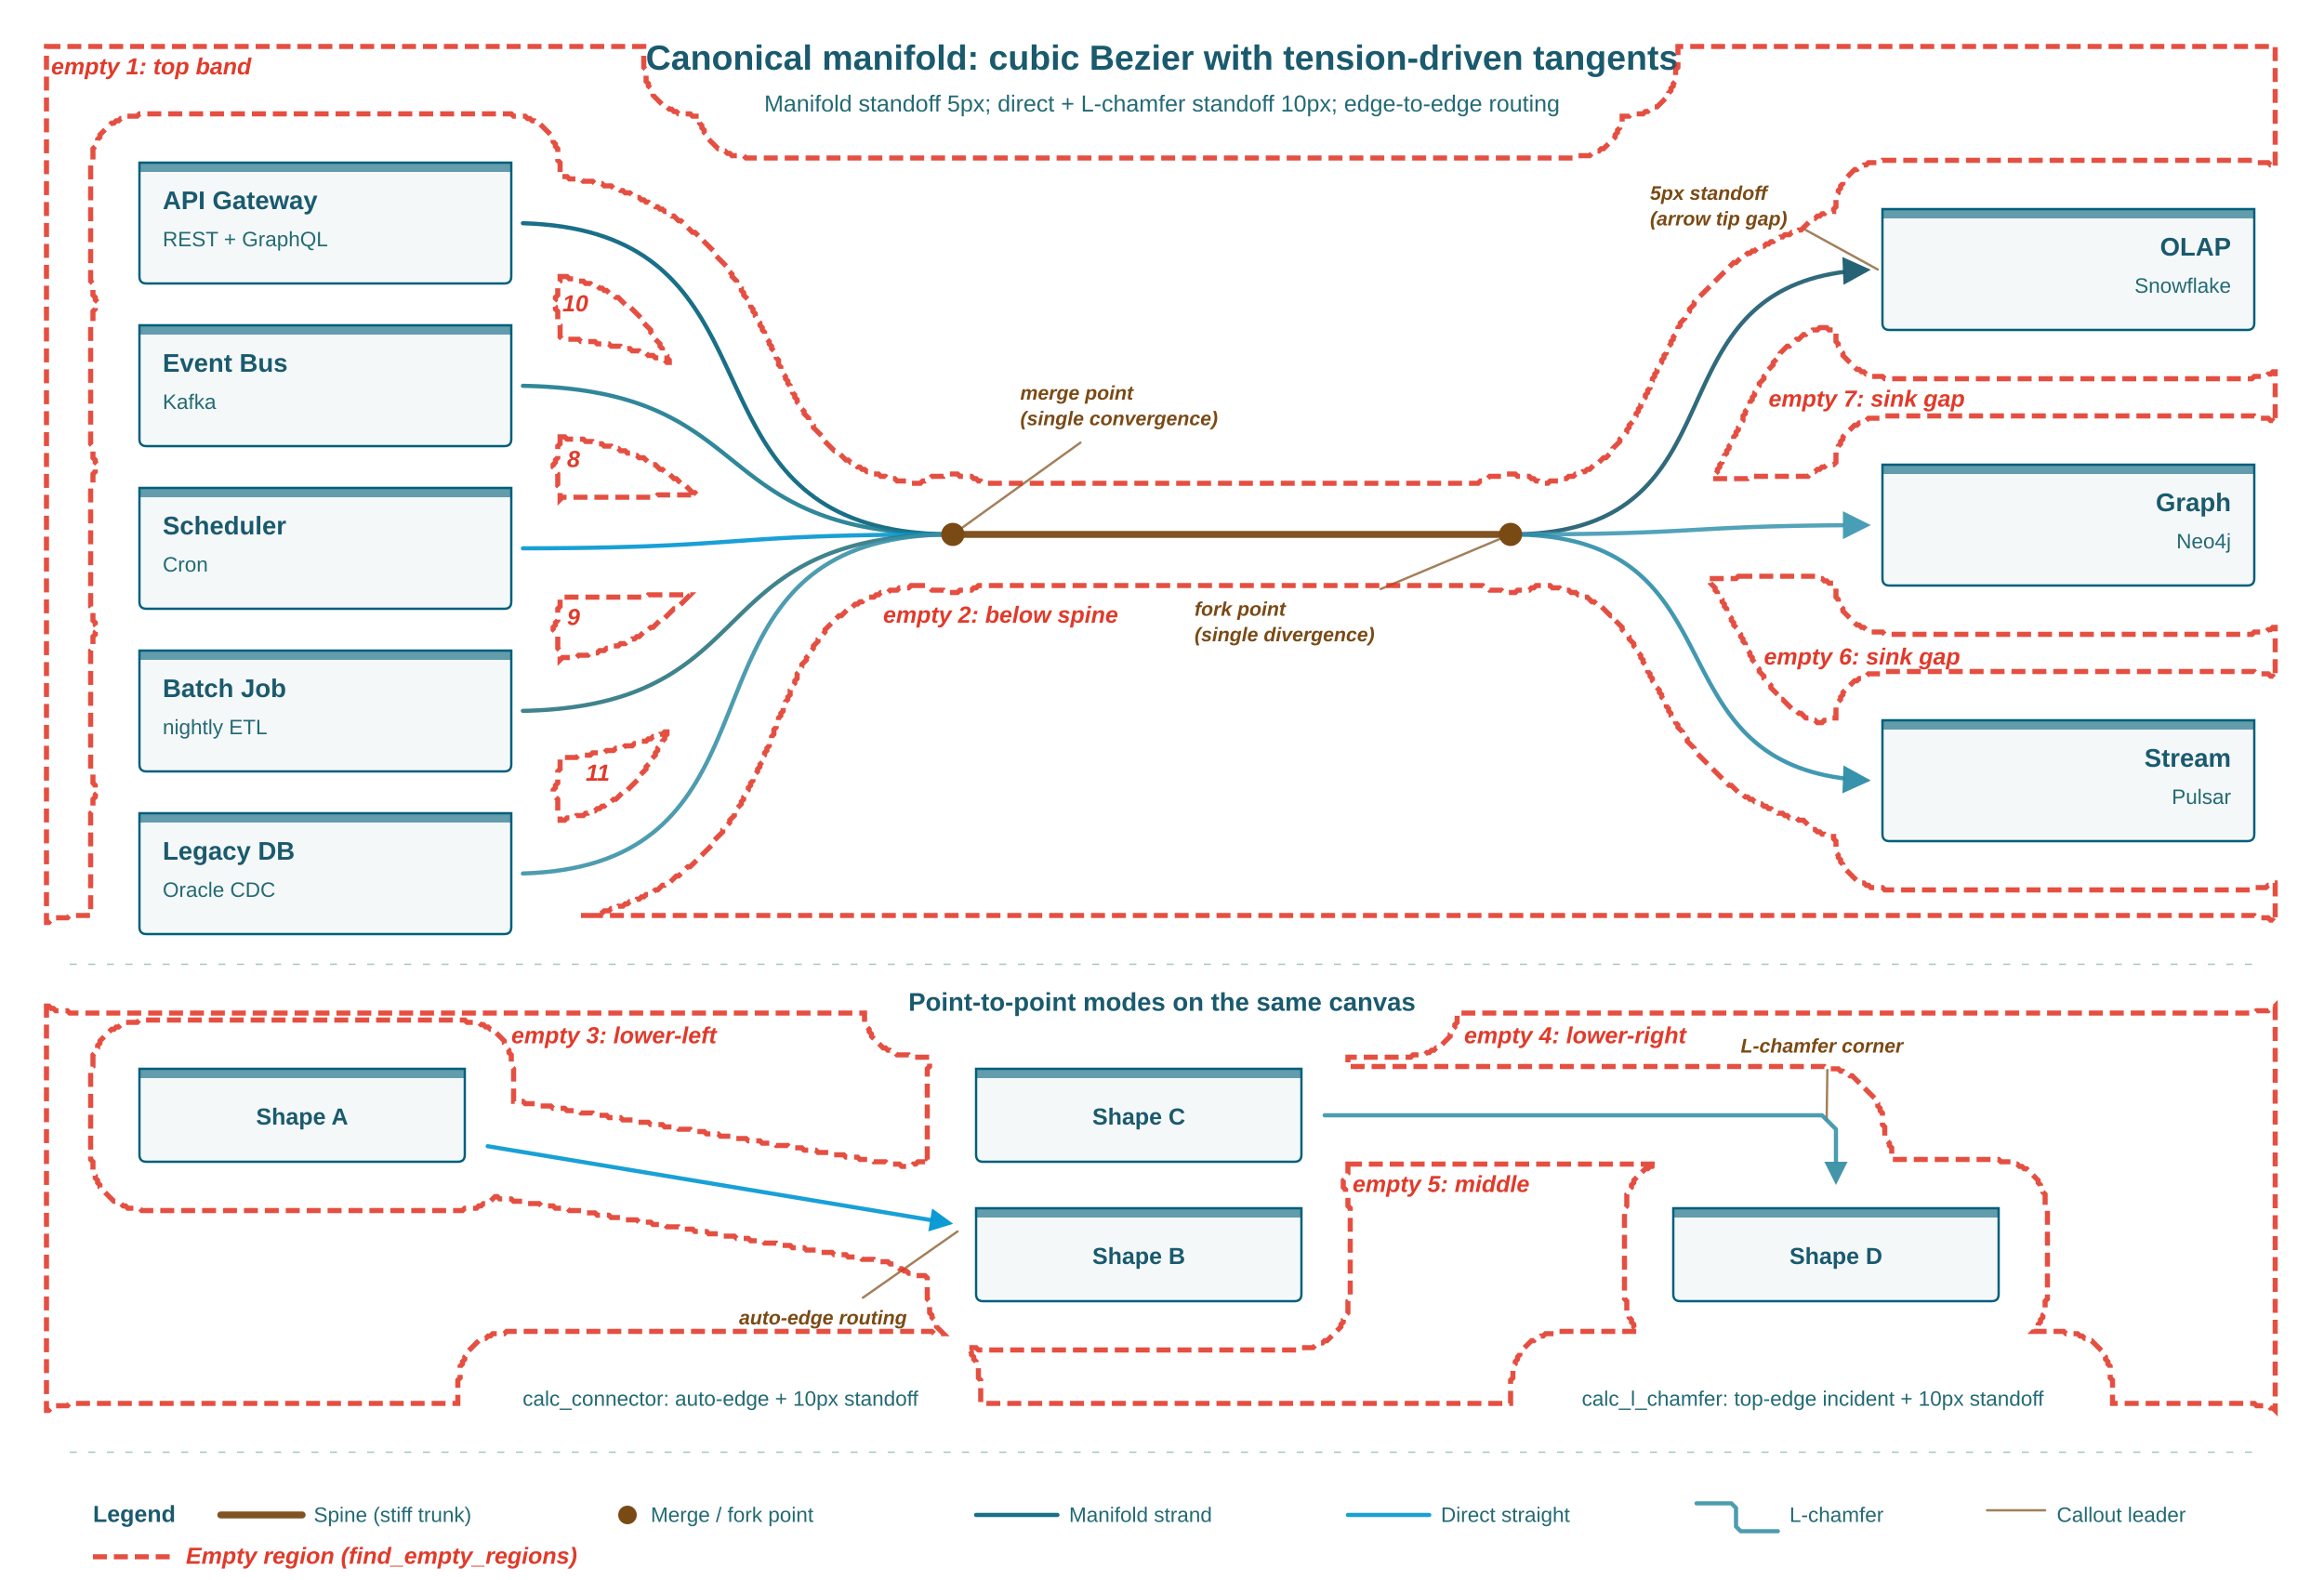
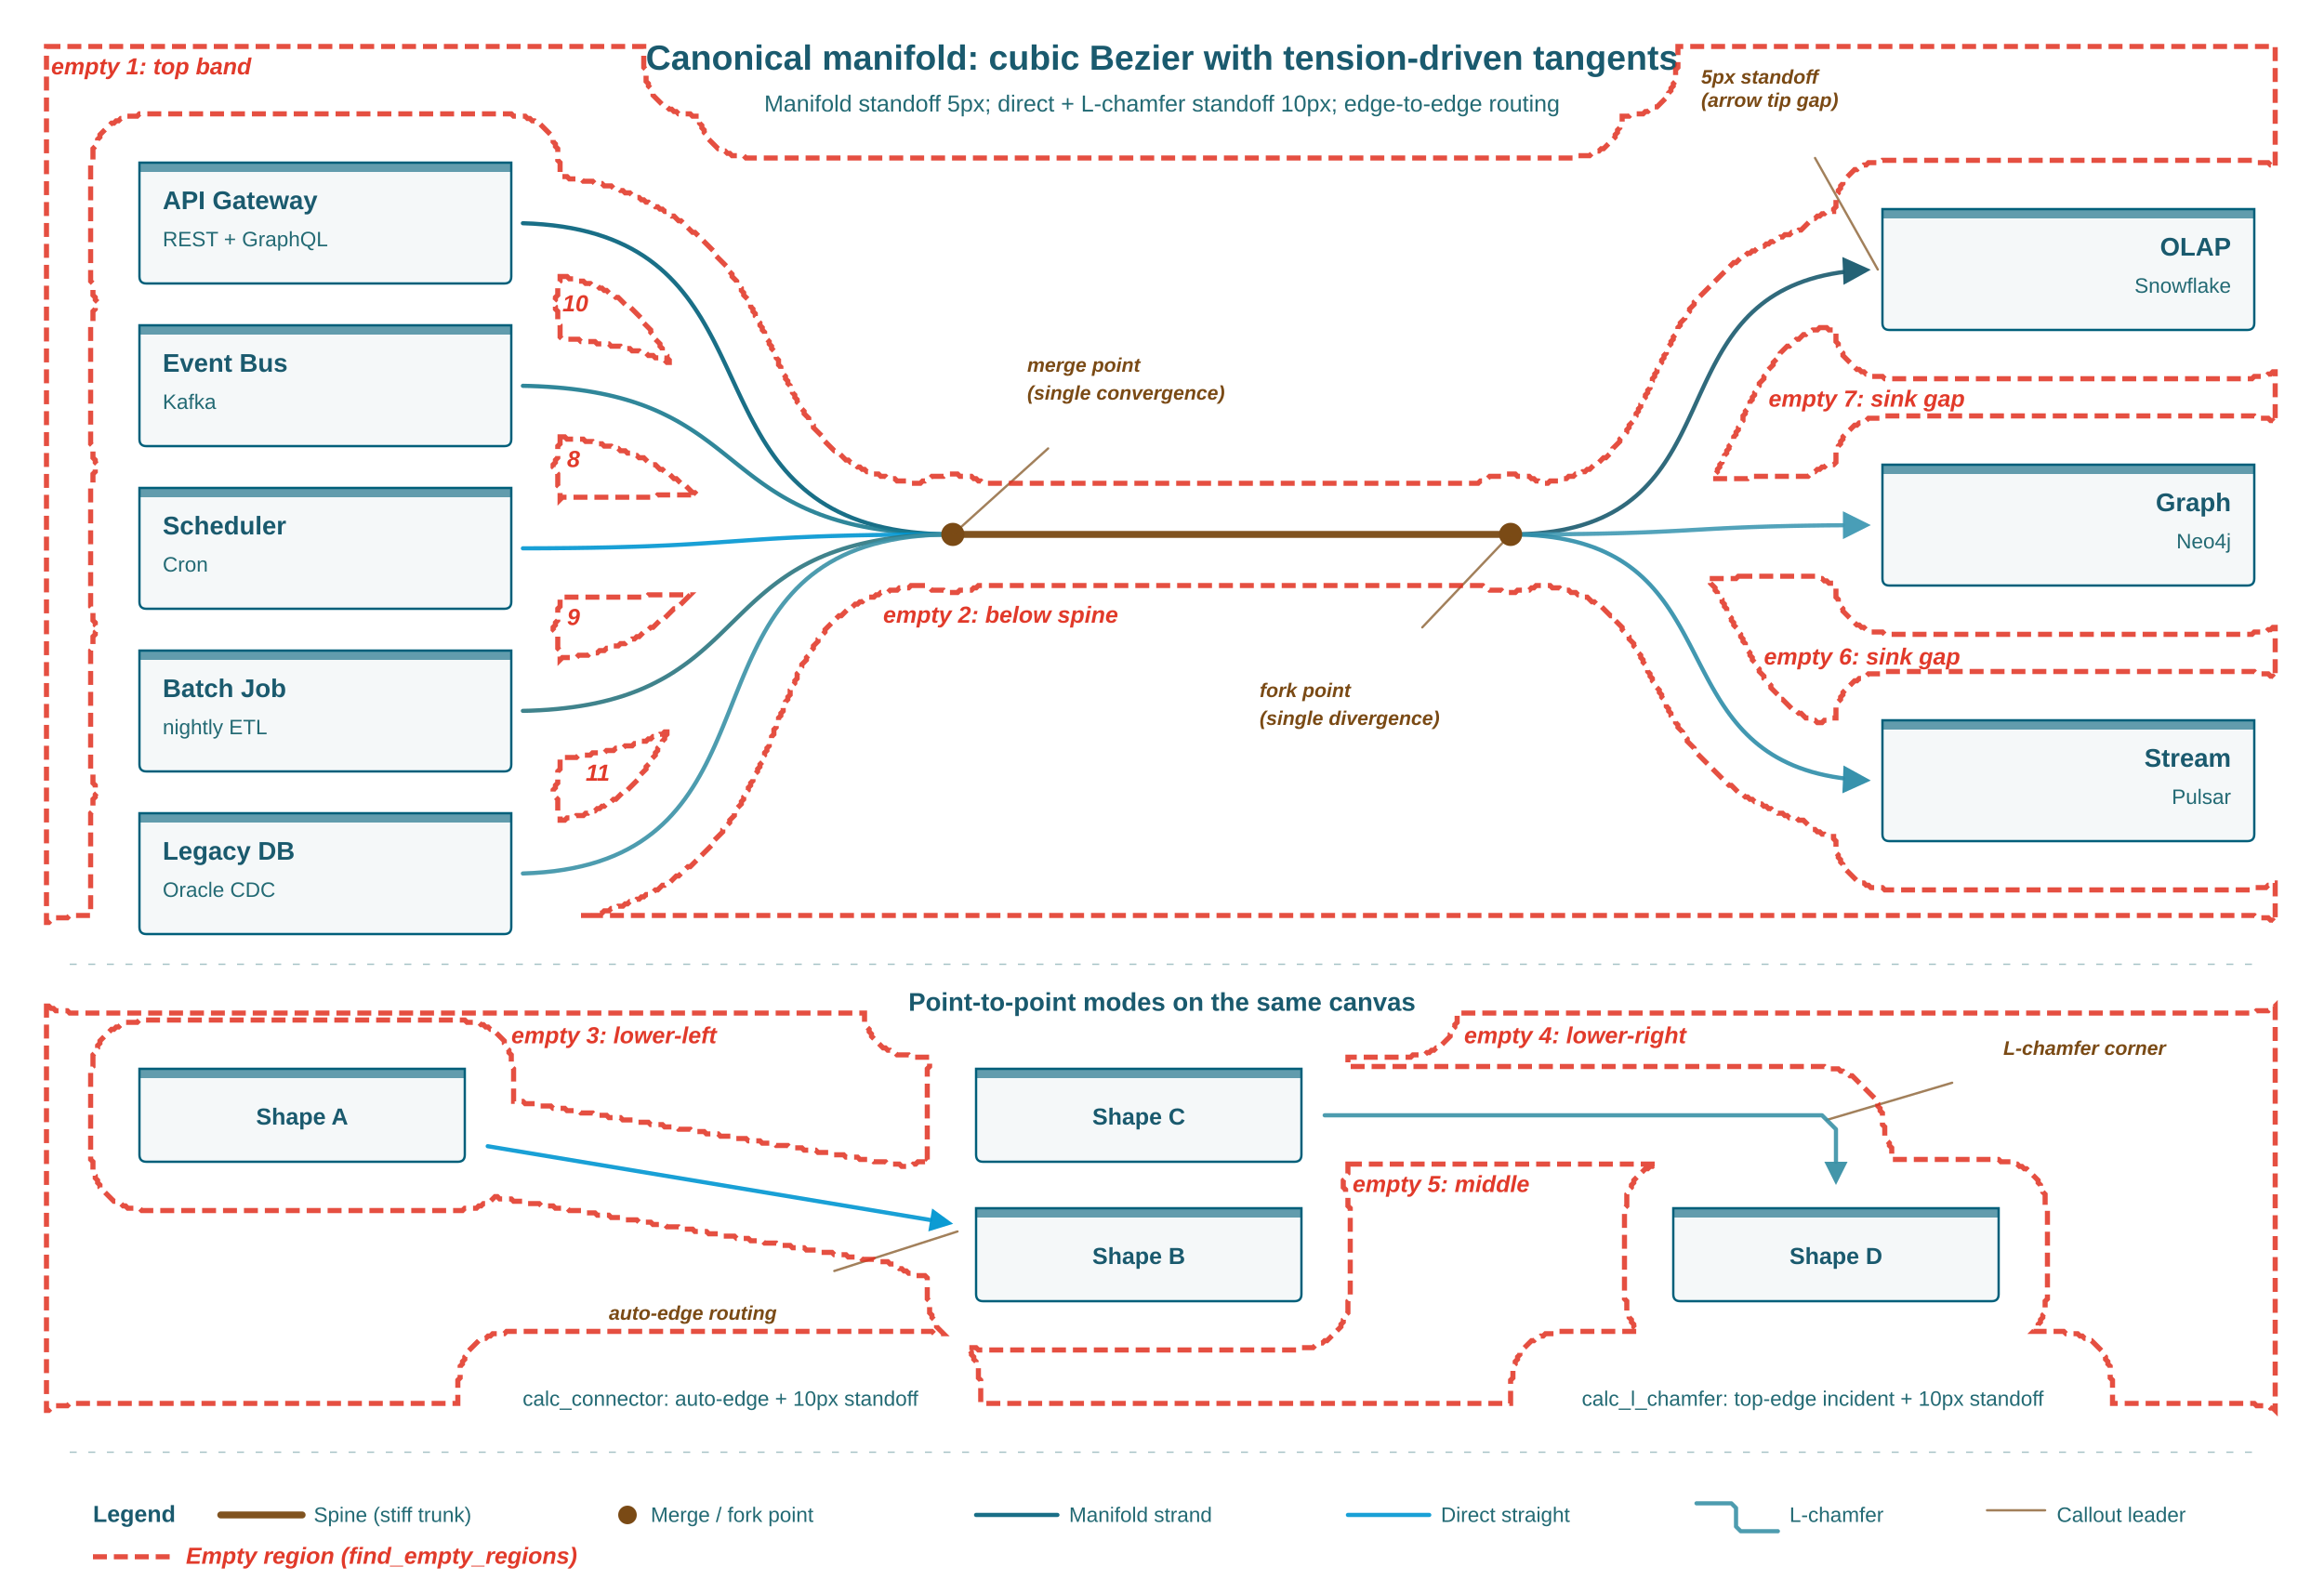
<svg xmlns="http://www.w3.org/2000/svg" viewBox="0 0 1000 680">
  <style>
    .fg-1 { fill: #1a5a6e; }  .fg-3 { fill: #236a74; }
    .card { fill: #005f7a; fill-opacity: 0.04; stroke: #005f7a; stroke-width: 1; }
    .accent-bar { fill: #005f7a; opacity: 0.6; }
    .spine-stroke { fill: none; stroke: #7a4a15; stroke-width: 3; stroke-linejoin: round; stroke-linecap: round; opacity: 0.95; }
    .dot-spine { fill: #7a4a15; stroke: none; }
    .divider { fill: none; stroke: #236a74; stroke-width: 0.6; stroke-dasharray: 3,5; opacity: 0.4; }
    .callout-line { fill: none; stroke: #7a4a15; stroke-width: 1; opacity: 0.7; stroke-linecap: round; }
    .callout-text { fill: #7a4a15; font-family: Segoe UI, Arial, sans-serif; font-size: 8.5px; font-style: italic; font-weight: 600; }
    .empty-region { fill: none; stroke: #e03020; stroke-width: 2.2; stroke-dasharray: 6,3; opacity: 0.85; }
    .empty-label { fill: #e03020; font-family: Segoe UI, Arial, sans-serif; font-size: 10px; font-style: italic; font-weight: 700; opacity: 0.95; }
    .strand-0 { fill: none; stroke: #005f7a; stroke-width: 1.8; stroke-linejoin: round; stroke-linecap: round; opacity: 0.9; }
    .arrow-0  { fill: #005f7a; stroke: none; opacity: 0.95; }
    .strand-1 { fill: none; stroke: #1a7a8f; stroke-width: 1.8; stroke-linejoin: round; stroke-linecap: round; opacity: 0.9; }
    .arrow-1  { fill: #1a7a8f; stroke: none; opacity: 0.95; }
    .strand-2 { fill: none; stroke: #0096d1; stroke-width: 1.8; stroke-linejoin: round; stroke-linecap: round; opacity: 0.9; }
    .arrow-2  { fill: #0096d1; stroke: none; opacity: 0.95; }
    .strand-3 { fill: none; stroke: #2b7680; stroke-width: 1.8; stroke-linejoin: round; stroke-linecap: round; opacity: 0.9; }
    .arrow-3  { fill: #2b7680; stroke: none; opacity: 0.95; }
    .strand-4 { fill: none; stroke: #3a91a6; stroke-width: 1.8; stroke-linejoin: round; stroke-linecap: round; opacity: 0.9; }
    .arrow-4  { fill: #3a91a6; stroke: none; opacity: 0.95; }
    .strand-5 { fill: none; stroke: #1a5a6e; stroke-width: 1.8; stroke-linejoin: round; stroke-linecap: round; opacity: 0.9; }
    .arrow-5  { fill: #1a5a6e; stroke: none; opacity: 0.95; }
    .strand-6 { fill: none; stroke: #4099b3; stroke-width: 1.8; stroke-linejoin: round; stroke-linecap: round; opacity: 0.9; }
    .arrow-6  { fill: #4099b3; stroke: none; opacity: 0.95; }
    .strand-7 { fill: none; stroke: #2d8da8; stroke-width: 1.8; stroke-linejoin: round; stroke-linecap: round; opacity: 0.9; }
    .arrow-7  { fill: #2d8da8; stroke: none; opacity: 0.95; }
    @media (prefers-color-scheme: dark) {
      .fg-1 { fill: #b8e4f0; }  .fg-3 { fill: #5aafc5; }
      .card { fill: #5cc8e0; fill-opacity: 0.06; stroke: #5cc8e0; }
      .accent-bar { fill: #5cc8e0; }
      .spine-stroke { stroke: #d4a04a; }
      .dot-spine { fill: #d4a04a; }
      .divider { stroke: #5aafc5; }
      .callout-line { stroke: #d4a04a; }
      .callout-text { fill: #d4a04a; }
      .empty-region { stroke: #ff8060; }
      .empty-label { fill: #ff8060; }
      .strand-0 { stroke: #5cc8e0; }
      .arrow-0  { fill: #5cc8e0; }
      .strand-1 { stroke: #8fd4e6; }
      .arrow-1  { fill: #8fd4e6; }
      .strand-2 { stroke: #0096d1; }
      .arrow-2  { fill: #0096d1; }
      .strand-3 { stroke: #b8e4f0; }
      .arrow-3  { fill: #b8e4f0; }
      .strand-4 { stroke: #5aafc5; }
      .arrow-4  { fill: #5aafc5; }
      .strand-5 { stroke: #8fd4e6; }
      .arrow-5  { fill: #8fd4e6; }
      .strand-6 { stroke: #5cc8e0; }
      .arrow-6  { fill: #5cc8e0; }
      .strand-7 { stroke: #a3dde8; }
      .arrow-7  { fill: #a3dde8; }
    }
  </style>
  <text x="500" y="30" text-anchor="middle" font-family="Segoe UI, Arial, sans-serif" font-size="15" font-weight="600" class="fg-1">Canonical manifold: cubic Bezier with tension-driven tangents</text>
  <text x="500" y="48" text-anchor="middle" font-family="Segoe UI, Arial, sans-serif" font-size="10" class="fg-3">Manifold standoff 5px; direct + L-chamfer standoff 10px; edge-to-edge routing</text>
  <g id="src_0">
    <path d="M60,70 H220 V119 Q220,122 217,122 H63 Q60,122 60,119 Z" class="card" />
    <rect x="60" y="70" width="160" height="4" class="accent-bar" />
    <text x="70" y="90" font-family="Segoe UI, Arial, sans-serif" font-size="11" font-weight="600" class="fg-1">API Gateway</text>
    <text x="70" y="106" font-family="Segoe UI, Arial, sans-serif" font-size="9" class="fg-3">REST + GraphQL</text>
  </g>
  <g id="src_1">
    <path d="M60,140 H220 V189 Q220,192 217,192 H63 Q60,192 60,189 Z" class="card" />
    <rect x="60" y="140" width="160" height="4" class="accent-bar" />
    <text x="70" y="160" font-family="Segoe UI, Arial, sans-serif" font-size="11" font-weight="600" class="fg-1">Event Bus</text>
    <text x="70" y="176" font-family="Segoe UI, Arial, sans-serif" font-size="9" class="fg-3">Kafka</text>
  </g>
  <g id="src_2">
    <path d="M60,210 H220 V259 Q220,262 217,262 H63 Q60,262 60,259 Z" class="card" />
    <rect x="60" y="210" width="160" height="4" class="accent-bar" />
    <text x="70" y="230" font-family="Segoe UI, Arial, sans-serif" font-size="11" font-weight="600" class="fg-1">Scheduler</text>
    <text x="70" y="246" font-family="Segoe UI, Arial, sans-serif" font-size="9" class="fg-3">Cron</text>
  </g>
  <g id="src_3">
    <path d="M60,280 H220 V329 Q220,332 217,332 H63 Q60,332 60,329 Z" class="card" />
    <rect x="60" y="280" width="160" height="4" class="accent-bar" />
    <text x="70" y="300" font-family="Segoe UI, Arial, sans-serif" font-size="11" font-weight="600" class="fg-1">Batch Job</text>
    <text x="70" y="316" font-family="Segoe UI, Arial, sans-serif" font-size="9" class="fg-3">nightly ETL</text>
  </g>
  <g id="src_4">
    <path d="M60,350 H220 V399 Q220,402 217,402 H63 Q60,402 60,399 Z" class="card" />
    <rect x="60" y="350" width="160" height="4" class="accent-bar" />
    <text x="70" y="370" font-family="Segoe UI, Arial, sans-serif" font-size="11" font-weight="600" class="fg-1">Legacy DB</text>
    <text x="70" y="386" font-family="Segoe UI, Arial, sans-serif" font-size="9" class="fg-3">Oracle CDC</text>
  </g>
  <g id="sink_0">
    <path d="M810,90 H970 V139 Q970,142 967,142 H813 Q810,142 810,139 Z" class="card" />
    <rect x="810" y="90" width="160" height="4" class="accent-bar" />
    <text x="960" y="110" text-anchor="end" font-family="Segoe UI, Arial, sans-serif" font-size="11" font-weight="600" class="fg-1">OLAP</text>
    <text x="960" y="126" text-anchor="end" font-family="Segoe UI, Arial, sans-serif" font-size="9" class="fg-3">Snowflake</text>
  </g>
  <g id="sink_1">
    <path d="M810,200 H970 V249 Q970,252 967,252 H813 Q810,252 810,249 Z" class="card" />
    <rect x="810" y="200" width="160" height="4" class="accent-bar" />
    <text x="960" y="220" text-anchor="end" font-family="Segoe UI, Arial, sans-serif" font-size="11" font-weight="600" class="fg-1">Graph</text>
    <text x="960" y="236" text-anchor="end" font-family="Segoe UI, Arial, sans-serif" font-size="9" class="fg-3">Neo4j</text>
  </g>
  <g id="sink_2">
    <path d="M810,310 H970 V359 Q970,362 967,362 H813 Q810,362 810,359 Z" class="card" />
    <rect x="810" y="310" width="160" height="4" class="accent-bar" />
    <text x="960" y="330" text-anchor="end" font-family="Segoe UI, Arial, sans-serif" font-size="11" font-weight="600" class="fg-1">Stream</text>
    <text x="960" y="346" text-anchor="end" font-family="Segoe UI, Arial, sans-serif" font-size="9" class="fg-3">Pulsar</text>
  </g>
  <g id="spine" class="spine-stroke">
    <path d="M415.00,230.00 L416.08,230.00 L419.11,230.00 L422.15,230.00 L425.19,230.00 L428.23,230.00 L431.27,230.00 L434.30,230.00 L437.34,230.00 L440.38,230.00 L443.42,230.00 L446.46,230.00 L449.49,230.00 L452.53,230.00 L455.57,230.00 L458.61,230.00 L461.65,230.00 L464.68,230.00 L467.72,230.00 L470.76,230.00 L473.80,230.00 L476.84,230.00 L479.87,230.00 L482.91,230.00 L485.95,230.00 L488.99,230.00 L492.03,230.00 L495.06,230.00 L498.10,230.00 L501.14,230.00 L504.18,230.00 L507.22,230.00 L510.25,230.00 L513.29,230.00 L516.33,230.00 L519.37,230.00 L522.41,230.00 L525.44,230.00 L528.48,230.00 L531.52,230.00 L534.56,230.00 L537.59,230.00 L540.63,230.00 L543.67,230.00 L546.71,230.00 L549.75,230.00 L552.78,230.00 L555.82,230.00 L558.86,230.00 L561.90,230.00 L564.94,230.00 L567.97,230.00 L571.01,230.00 L574.05,230.00 L577.09,230.00 L580.13,230.00 L583.16,230.00 L586.20,230.00 L589.24,230.00 L592.28,230.00 L595.32,230.00 L598.35,230.00 L601.39,230.00 L604.43,230.00 L607.47,230.00 L610.51,230.00 L613.54,230.00 L616.58,230.00 L619.62,230.00 L622.66,230.00 L625.70,230.00 L628.73,230.00 L631.77,230.00 L634.81,230.00 L637.85,230.00 L640.89,230.00 L643.92,230.00 L645.00,230.00" />
  </g>
  <path class="strand-0" d="M225.00,96.07 L229.35,96.25 L233.75,96.57 L237.99,97.00 L242.05,97.54 L245.96,98.20 L249.70,98.97 L253.29,99.84 L256.74,100.82 L260.04,101.90 L263.20,103.07 L266.23,104.34 L269.12,105.69 L271.90,107.13 L274.55,108.66 L277.09,110.26 L279.51,111.94 L281.83,113.70 L284.05,115.52 L286.17,117.42 L288.20,119.37 L290.15,121.39 L292.01,123.46 L293.79,125.59 L295.50,127.76 L297.14,129.99 L298.72,132.26 L300.24,134.57 L301.71,136.91 L303.12,139.30 L304.49,141.71 L305.82,144.15 L307.12,146.61 L308.38,149.10 L309.62,151.60 L310.84,154.12 L312.04,156.65 L313.23,159.19 L314.41,161.73 L315.59,164.27 L316.77,166.81 L317.96,169.35 L319.16,171.88 L320.38,174.40 L321.62,176.90 L322.88,179.39 L324.18,181.85 L325.51,184.29 L326.88,186.70 L328.29,189.09 L329.76,191.43 L331.28,193.74 L332.86,196.01 L334.50,198.24 L336.21,200.41 L337.99,202.54 L339.85,204.61 L341.80,206.63 L343.83,208.58 L345.95,210.48 L348.17,212.30 L350.49,214.06 L352.91,215.74 L355.45,217.34 L358.10,218.87 L360.88,220.31 L363.77,221.66 L366.80,222.93 L369.96,224.10 L373.26,225.18 L376.71,226.16 L380.30,227.03 L384.04,227.80 L387.95,228.46 L392.01,229.00 L396.25,229.43 L400.65,229.75 L405.00,229.93" />
  <path class="strand-1" d="M225.00,166.05 L228.11,166.12 L231.97,166.27 L235.70,166.48 L239.32,166.74 L242.81,167.05 L246.19,167.42 L249.46,167.84 L252.62,168.30 L255.68,168.82 L258.63,169.38 L261.49,169.98 L264.25,170.63 L266.93,171.32 L269.51,172.05 L272.01,172.81 L274.43,173.62 L276.78,174.45 L279.04,175.33 L281.24,176.23 L283.38,177.16 L285.45,178.13 L287.46,179.12 L289.41,180.13 L291.31,181.17 L293.16,182.23 L294.96,183.32 L296.72,184.42 L298.44,185.54 L300.13,186.68 L301.78,187.83 L303.40,189.00 L305.00,190.17 L306.58,191.36 L308.14,192.56 L309.68,193.76 L311.21,194.97 L312.73,196.18 L314.24,197.39 L315.76,198.61 L317.27,199.82 L318.79,201.03 L320.32,202.24 L321.86,203.44 L323.42,204.64 L325.00,205.83 L326.60,207.00 L328.22,208.17 L329.87,209.32 L331.56,210.46 L333.28,211.58 L335.04,212.68 L336.84,213.77 L338.69,214.83 L340.59,215.87 L342.54,216.88 L344.55,217.87 L346.62,218.84 L348.76,219.77 L350.96,220.67 L353.22,221.55 L355.57,222.38 L357.99,223.19 L360.49,223.95 L363.07,224.68 L365.75,225.37 L368.51,226.02 L371.37,226.62 L374.32,227.18 L377.38,227.70 L380.54,228.16 L383.81,228.58 L387.19,228.95 L390.68,229.26 L394.30,229.52 L398.03,229.73 L401.89,229.88 L405.00,229.95" />
  <path class="strand-2" d="M225.00,235.99 L227.71,235.99 L231.39,235.97 L234.96,235.96 L238.43,235.93 L241.79,235.90 L245.05,235.87 L248.22,235.83 L251.28,235.78 L254.26,235.74 L257.15,235.68 L259.95,235.63 L262.67,235.57 L265.31,235.50 L267.87,235.43 L270.36,235.36 L272.78,235.29 L275.13,235.21 L277.42,235.13 L279.64,235.04 L281.81,234.95 L283.92,234.86 L285.98,234.77 L287.98,234.68 L289.95,234.58 L291.86,234.48 L293.74,234.38 L295.58,234.27 L297.38,234.17 L299.16,234.06 L300.90,233.95 L302.62,233.84 L304.32,233.73 L305.99,233.62 L307.65,233.51 L309.30,233.40 L310.94,233.28 L312.56,233.17 L314.19,233.06 L315.81,232.94 L317.44,232.83 L319.06,232.72 L320.70,232.60 L322.35,232.49 L324.01,232.38 L325.68,232.27 L327.38,232.16 L329.10,232.05 L330.84,231.94 L332.62,231.83 L334.42,231.73 L336.26,231.62 L338.14,231.52 L340.05,231.42 L342.02,231.32 L344.02,231.23 L346.08,231.14 L348.19,231.05 L350.36,230.96 L352.58,230.87 L354.87,230.79 L357.22,230.71 L359.64,230.64 L362.13,230.57 L364.69,230.50 L367.33,230.43 L370.05,230.37 L372.85,230.32 L375.74,230.26 L378.72,230.22 L381.78,230.17 L384.95,230.13 L388.21,230.10 L391.57,230.07 L395.04,230.04 L398.61,230.03 L402.29,230.01 L405.00,230.01" />
  <path class="strand-3" d="M225.00,305.94 L228.27,305.86 L232.20,305.68 L236.00,305.44 L239.67,305.13 L243.22,304.75 L246.65,304.32 L249.96,303.82 L253.15,303.27 L256.24,302.66 L259.22,301.99 L262.10,301.27 L264.88,300.50 L267.57,299.69 L270.16,298.82 L272.67,297.91 L275.09,296.96 L277.43,295.96 L279.69,294.93 L281.88,293.85 L284.00,292.74 L286.06,291.60 L288.05,290.43 L289.98,289.22 L291.85,287.98 L293.67,286.72 L295.45,285.44 L297.18,284.13 L298.87,282.80 L300.52,281.44 L302.13,280.08 L303.72,278.69 L305.28,277.30 L306.81,275.89 L308.33,274.47 L309.83,273.04 L311.31,271.60 L312.79,270.16 L314.26,268.72 L315.74,267.28 L317.21,265.84 L318.69,264.40 L320.17,262.96 L321.67,261.53 L323.19,260.11 L324.72,258.70 L326.28,257.31 L327.87,255.92 L329.48,254.56 L331.13,253.20 L332.82,251.87 L334.55,250.56 L336.33,249.28 L338.15,248.02 L340.02,246.78 L341.95,245.57 L343.94,244.40 L346.00,243.26 L348.12,242.15 L350.31,241.07 L352.57,240.04 L354.91,239.04 L357.33,238.09 L359.84,237.18 L362.43,236.31 L365.12,235.50 L367.90,234.73 L370.78,234.01 L373.76,233.34 L376.85,232.73 L380.04,232.18 L383.35,231.68 L386.78,231.25 L390.33,230.87 L394.00,230.56 L397.80,230.32 L401.73,230.14 L405.00,230.06" />
  <path class="strand-4" d="M225.00,375.93 L229.62,375.72 L234.15,375.38 L238.49,374.92 L242.66,374.32 L246.65,373.60 L250.48,372.76 L254.15,371.81 L257.65,370.75 L261.01,369.57 L264.21,368.30 L267.28,366.92 L270.21,365.44 L273.00,363.87 L275.67,362.21 L278.21,360.46 L280.64,358.63 L282.96,356.72 L285.16,354.73 L287.27,352.67 L289.28,350.53 L291.19,348.34 L293.02,346.08 L294.77,343.76 L296.43,341.39 L298.03,338.97 L299.56,336.50 L301.02,333.98 L302.43,331.42 L303.79,328.83 L305.09,326.20 L306.36,323.54 L307.59,320.86 L308.78,318.15 L309.95,315.42 L311.10,312.68 L312.22,309.92 L313.34,307.16 L314.45,304.39 L315.55,301.61 L316.66,298.84 L317.78,296.08 L318.90,293.32 L320.05,290.58 L321.22,287.85 L322.41,285.14 L323.64,282.46 L324.91,279.80 L326.21,277.17 L327.57,274.58 L328.98,272.02 L330.44,269.50 L331.97,267.03 L333.57,264.61 L335.23,262.24 L336.98,259.92 L338.81,257.66 L340.72,255.47 L342.73,253.33 L344.84,251.27 L347.04,249.28 L349.36,247.37 L351.79,245.54 L354.33,243.79 L357.00,242.13 L359.79,240.56 L362.72,239.08 L365.79,237.70 L368.99,236.43 L372.35,235.25 L375.85,234.19 L379.52,233.24 L383.35,232.40 L387.34,231.68 L391.51,231.08 L395.85,230.62 L400.38,230.28 L405.00,230.07" />
  <path class="strand-5" d="M655.00,229.91 L657.90,229.78 L661.62,229.52 L665.19,229.15 L668.63,228.69 L671.92,228.13 L675.08,227.47 L678.12,226.73 L681.02,225.90 L683.81,224.98 L686.47,223.98 L689.03,222.91 L691.47,221.75 L693.81,220.53 L696.04,219.23 L698.18,217.87 L700.22,216.44 L702.18,214.94 L704.04,213.39 L705.83,211.78 L707.54,210.12 L709.17,208.40 L710.73,206.64 L712.23,204.83 L713.67,202.98 L715.05,201.08 L716.37,199.15 L717.64,197.19 L718.87,195.19 L720.06,193.17 L721.21,191.11 L722.32,189.04 L723.41,186.94 L724.46,184.83 L725.50,182.70 L726.52,180.56 L727.52,178.40 L728.52,176.25 L729.51,174.08 L730.49,171.92 L731.48,169.75 L732.48,167.60 L733.48,165.44 L734.50,163.30 L735.54,161.17 L736.59,159.06 L737.68,156.96 L738.79,154.89 L739.94,152.83 L741.13,150.81 L742.36,148.81 L743.63,146.85 L744.95,144.92 L746.33,143.02 L747.77,141.17 L749.27,139.36 L750.83,137.60 L752.46,135.88 L754.17,134.22 L755.96,132.61 L757.82,131.06 L759.78,129.56 L761.82,128.13 L763.96,126.77 L766.19,125.47 L768.53,124.25 L770.97,123.09 L773.53,122.02 L776.19,121.02 L778.98,120.10 L781.88,119.27 L784.92,118.53 L788.08,117.87 L791.37,117.31 L793.05,117.09" />
  <path class="strand-6" d="M655.00,230.00 L656.49,229.99 L659.59,229.98 L662.60,229.97 L665.52,229.95 L668.35,229.93 L671.09,229.91 L673.76,229.89 L676.34,229.86 L678.85,229.82 L681.28,229.79 L683.64,229.75 L685.93,229.71 L688.15,229.67 L690.31,229.62 L692.41,229.57 L694.44,229.52 L696.42,229.47 L698.35,229.42 L700.22,229.36 L702.05,229.30 L703.82,229.24 L705.56,229.18 L707.25,229.12 L708.90,229.05 L710.51,228.99 L712.09,228.92 L713.64,228.85 L715.16,228.78 L716.66,228.71 L718.12,228.64 L719.57,228.56 L721.00,228.49 L722.41,228.42 L723.81,228.34 L725.20,228.27 L726.58,228.19 L727.95,228.11 L729.32,228.04 L730.68,227.96 L732.05,227.89 L733.42,227.81 L734.80,227.73 L736.19,227.66 L737.59,227.58 L739.00,227.51 L740.43,227.44 L741.88,227.36 L743.34,227.29 L744.84,227.22 L746.36,227.15 L747.91,227.08 L749.49,227.01 L751.10,226.95 L752.75,226.88 L754.44,226.82 L756.18,226.76 L757.95,226.70 L759.78,226.64 L761.65,226.58 L763.58,226.53 L765.56,226.48 L767.59,226.43 L769.69,226.38 L771.85,226.33 L774.07,226.29 L776.36,226.25 L778.72,226.21 L781.15,226.18 L783.66,226.14 L786.24,226.11 L788.91,226.09 L791.65,226.07 L793.00,226.06" />
  <path class="strand-7" d="M655.00,230.09 L657.72,230.20 L661.37,230.45 L664.87,230.79 L668.24,231.22 L671.48,231.74 L674.59,232.35 L677.57,233.04 L680.44,233.81 L683.19,234.67 L685.83,235.59 L688.36,236.59 L690.78,237.67 L693.10,238.81 L695.33,240.01 L697.46,241.28 L699.50,242.61 L701.46,244.00 L703.33,245.44 L705.13,246.94 L706.85,248.49 L708.50,250.08 L710.09,251.72 L711.61,253.41 L713.07,255.13 L714.48,256.89 L715.84,258.68 L717.15,260.51 L718.41,262.36 L719.64,264.25 L720.82,266.16 L721.98,268.09 L723.11,270.04 L724.21,272.00 L725.29,273.98 L726.35,275.97 L727.41,277.98 L728.45,279.98 L729.48,281.99 L730.52,284.01 L731.55,286.02 L732.59,288.02 L733.65,290.03 L734.71,292.02 L735.79,294.00 L736.89,295.96 L738.02,297.91 L739.18,299.84 L740.36,301.75 L741.59,303.64 L742.85,305.49 L744.16,307.32 L745.52,309.11 L746.93,310.87 L748.39,312.59 L749.91,314.28 L751.50,315.92 L753.15,317.51 L754.87,319.06 L756.67,320.56 L758.54,322.00 L760.50,323.39 L762.54,324.72 L764.67,325.99 L766.90,327.19 L769.22,328.33 L771.64,329.41 L774.17,330.41 L776.81,331.33 L779.56,332.19 L782.43,332.96 L785.41,333.65 L788.52,334.26 L791.76,334.78 L793.05,334.94" />
  <polygon class="arrow-5" points="805.00,116.09 792.76,110.60 793.26,122.59" />
  <polygon class="arrow-6" points="805.00,226.00 792.99,220.03 793.01,232.03" />
  <polygon class="arrow-7" points="805.00,335.91 793.25,329.44 792.77,341.43" />
  <g id="spine-anchors" class="dot-spine">
    <circle cx="410.0" cy="230.0" r="5" />
    <circle cx="650.0" cy="230.0" r="5" />
  </g>
  <g id="callout-merge">
-     <text x="439" y="172" class="callout-text">merge point</text>
-     <text x="439" y="183" class="callout-text">(single convergence)</text>
-     <line x1="410" y1="230" x2="464.9" y2="190.5" class="callout-line" />
+     <text x="442" y="160" class="callout-text">merge point</text>
+     <text x="442" y="172" class="callout-text">(single convergence)</text>
+     <line x1="410" y1="230" x2="451" y2="193" class="callout-line" />
  </g>
  <g id="callout-fork">
-     <text x="514" y="265" class="callout-text">fork point</text>
-     <text x="514" y="276" class="callout-text">(single divergence)</text>
-     <line x1="650" y1="230" x2="594.1" y2="253.5" class="callout-line" />
+     <text x="542" y="300" class="callout-text">fork point</text>
+     <text x="542" y="312" class="callout-text">(single divergence)</text>
+     <line x1="650" y1="230" x2="612" y2="270" class="callout-line" />
  </g>
  <g id="callout-standoff">
-     <text x="710" y="86" class="callout-text">5px standoff</text>
-     <text x="710" y="97" class="callout-text">(arrow tip gap)</text>
-     <line x1="808" y1="116" x2="777" y2="99" class="callout-line" />
+     <text x="732" y="36" class="callout-text">5px standoff</text>
+     <text x="732" y="46" class="callout-text">(arrow tip gap)</text>
+     <line x1="808" y1="116" x2="781" y2="68" class="callout-line" />
  </g>
  <g id="callout-auto">
-     <text x="318" y="570" class="callout-text">auto-edge routing</text>
-     <line x1="412" y1="530" x2="371.3" y2="558.5" class="callout-line" />
+     <text x="262" y="568" class="callout-text">auto-edge routing</text>
+     <line x1="412" y1="530" x2="359" y2="547" class="callout-line" />
  </g>
  <g id="callout-chamfer">
-     <text x="749" y="453" class="callout-text">L-chamfer corner</text>
-     <line x1="786" y1="482" x2="786.3" y2="460.5" class="callout-line" />
+     <text x="862" y="454" class="callout-text">L-chamfer corner</text>
+     <line x1="786" y1="482" x2="840" y2="466" class="callout-line" />
  </g>
  <line x1="30" y1="415" x2="970" y2="415" class="divider" />
  <text x="500" y="435" text-anchor="middle" font-family="Segoe UI, Arial, sans-serif" font-size="11" font-weight="600" class="fg-1">Point-to-point modes on the same canvas</text>
  <g>
    <path d="M60,460 H200 V497 Q200,500 197,500 H63 Q60,500 60,497 Z" class="card" />
    <rect x="60" y="460" width="140" height="4" class="accent-bar" />
    <text x="130.0" y="484.0" text-anchor="middle" font-family="Segoe UI, Arial, sans-serif" font-size="10" font-weight="600" class="fg-1">Shape A</text>
  </g>
  <g>
    <path d="M420,460 H560 V497 Q560,500 557,500 H423 Q420,500 420,497 Z" class="card" />
    <rect x="420" y="460" width="140" height="4" class="accent-bar" />
    <text x="490.0" y="484.0" text-anchor="middle" font-family="Segoe UI, Arial, sans-serif" font-size="10" font-weight="600" class="fg-1">Shape C</text>
  </g>
  <g>
    <path d="M420,520 H560 V557 Q560,560 557,560 H423 Q420,560 420,557 Z" class="card" />
    <rect x="420" y="520" width="140" height="4" class="accent-bar" />
    <text x="490.0" y="544.0" text-anchor="middle" font-family="Segoe UI, Arial, sans-serif" font-size="10" font-weight="600" class="fg-1">Shape B</text>
  </g>
  <g>
    <path d="M720,520 H860 V557 Q860,560 857,560 H723 Q720,560 720,557 Z" class="card" />
    <rect x="720" y="520" width="140" height="4" class="accent-bar" />
    <text x="790.0" y="544.0" text-anchor="middle" font-family="Segoe UI, Arial, sans-serif" font-size="10" font-weight="600" class="fg-1">Shape D</text>
  </g>
  <path class="strand-2" d="M209.86,493.31 L400.27,525.05" />
  <polygon class="arrow-2" points="410.14,526.69 401.09,520.11 399.45,529.98" />
  <path class="strand-4" d="M570.00,480.00 L784.00,480.00 L790.00,486.00 L790.00,500.00" />
  <polygon class="arrow-4" points="790.00,510.00 795.00,500.00 785.00,500.00" />
  <text x="310" y="605" text-anchor="middle" font-family="Segoe UI, Arial, sans-serif" font-size="9" class="fg-3">calc_connector: auto-edge + 10px standoff</text>
  <text x="780" y="605" text-anchor="middle" font-family="Segoe UI, Arial, sans-serif" font-size="9" class="fg-3">calc_l_chamfer: top-edge incident + 10px standoff</text>
  <line x1="30" y1="625" x2="970" y2="625" class="divider" />
  <g id="legend" transform="translate(40, 655)">
    <text x="0" y="0" font-family="Segoe UI, Arial, sans-serif" font-size="10" font-weight="600" class="fg-1">Legend</text>
    <line x1="55" y1="-3" x2="90" y2="-3" class="spine-stroke" />
    <text x="95" y="0" font-family="Segoe UI, Arial, sans-serif" font-size="9" class="fg-3">Spine (stiff trunk)</text>
    <circle cx="230" cy="-3" r="4" class="dot-spine" />
    <text x="240" y="0" font-family="Segoe UI, Arial, sans-serif" font-size="9" class="fg-3">Merge / fork point</text>
    <path d="M380,-3 L415,-3" class="strand-0" />
    <text x="420" y="0" font-family="Segoe UI, Arial, sans-serif" font-size="9" class="fg-3">Manifold strand</text>
    <path d="M540,-3 L575,-3" class="strand-2" />
    <text x="580" y="0" font-family="Segoe UI, Arial, sans-serif" font-size="9" class="fg-3">Direct straight</text>
    <path d="M690,-8 L705,-8 L707,-6 L707,2 L709,4 L725,4" class="strand-4" fill="none" />
    <text x="730" y="0" font-family="Segoe UI, Arial, sans-serif" font-size="9" class="fg-3">L-chamfer</text>
    <line x1="815" y1="-5" x2="840" y2="-5" class="callout-line" />
    <text x="845" y="0" font-family="Segoe UI, Arial, sans-serif" font-size="9" class="fg-3">Callout leader</text>
    <line x1="0" y1="15" x2="35" y2="15" class="empty-region" />
    <text x="40" y="18" class="empty-label">Empty region (find_empty_regions)</text>
  </g>
  <g id="empty-space-debug">
    <polygon class="empty-region" points="20,20 277,20 277,29 278,30 278,35 279,36 279,37 280,38 280,39 281,40 281,41 286,46 287,46 288,47 289,47 290,48 291,48 292,49 297,49 298,50 301,50 301,53 302,54 302,55 303,56 303,57 304,58 304,59 309,64 310,64 311,65 312,65 313,66 314,66 315,67 320,67 321,68 678,68 679,67 684,67 685,66 686,66 687,65 688,65 689,64 690,64 695,59 695,58 696,57 696,56 697,55 697,54 698,53 698,50 701,50 702,49 707,49 708,48 709,48 710,47 711,47 712,46 713,46 718,41 718,40 719,39 719,38 720,37 720,36 721,35 721,30 722,29 722,20 979,20 979,72 978,71 977,71 976,70 971,70 970,69 810,69 809,70 804,70 803,71 802,71 801,72 800,72 799,73 798,73 793,78 793,79 792,80 792,81 791,82 791,83 790,84 790,89 789,90 789,91 786,91 785,92 784,92 783,93 782,93 781,94 780,94 775,99 774,99 773,100 771,100 770,101 768,101 767,102 766,102 765,103 764,103 763,104 762,104 761,105 760,105 759,106 758,106 757,107 756,107 755,108 754,108 753,109 752,109 751,110 750,110 747,113 746,113 729,130 729,131 727,133 727,134 725,136 725,137 723,139 723,140 722,141 722,142 721,143 721,144 720,145 720,146 719,147 719,148 718,149 718,150 717,151 717,152 716,153 716,154 715,155 715,156 714,157 714,158 713,159 713,160 712,161 712,162 711,163 711,164 710,165 710,167 709,168 709,169 708,170 708,171 707,172 707,173 706,174 706,175 705,176 705,177 704,178 704,179 703,180 703,181 701,183 701,184 700,185 700,186 697,189 697,190 694,193 694,194 691,197 690,197 687,200 686,200 684,202 683,202 682,203 681,203 680,204 678,204 677,205 675,205 674,206 672,206 671,207 667,207 666,208 663,208 662,207 661,207 660,206 659,206 658,205 653,205 652,204 647,204 646,205 641,205 640,206 639,206 638,207 637,207 636,208 423,208 422,207 421,207 420,206 419,206 418,205 413,205 412,204 407,204 406,205 401,205 400,206 399,206 398,207 397,207 396,208 392,208 391,207 386,207 385,206 382,206 381,205 379,205 378,204 376,204 375,203 373,203 372,202 371,202 370,201 369,201 367,199 366,199 365,198 364,198 360,194 359,194 354,189 354,188 350,184 350,183 348,181 348,180 346,178 346,177 345,176 345,175 343,173 343,172 342,171 342,170 341,169 341,168 340,167 340,166 339,165 339,164 338,163 338,162 337,161 337,160 336,159 336,158 335,157 335,155 334,154 334,153 333,152 333,151 332,150 332,149 331,148 331,147 330,146 330,145 329,144 329,143 328,142 328,141 327,140 327,139 326,138 326,137 325,136 325,135 324,134 324,133 323,132 323,131 322,130 322,129 320,127 320,126 319,125 319,124 317,122 317,121 315,119 315,118 313,116 313,115 308,110 308,109 299,100 298,100 293,95 292,95 290,93 289,93 287,91 286,91 285,90 284,90 283,89 282,89 281,88 280,88 279,87 278,87 277,86 276,86 275,85 274,85 273,84 272,84 271,83 269,83 268,82 267,82 266,81 264,81 263,80 260,80 259,79 256,79 255,78 251,78 250,77 245,77 244,76 241,76 241,70 240,69 240,64 239,63 239,62 238,61 238,60 237,59 237,58 232,53 231,53 230,52 229,52 228,51 227,51 226,50 221,50 220,49 60,49 59,50 54,50 53,51 52,51 51,52 50,52 49,53 48,53 43,58 43,59 42,60 42,61 41,62 41,63 40,64 40,69 39,70 39,121 40,122 40,127 41,128 41,129 42,130 42,131 41,132 41,133 40,134 40,139 39,140 39,191 40,192 40,197 41,198 41,199 42,200 42,201 41,202 41,203 40,204 40,209 39,210 39,261 40,262 40,267 41,268 41,269 42,270 42,271 41,272 41,273 40,274 40,279 39,280 39,331 40,332 40,337 41,338 41,339 42,340 42,341 41,342 41,343 40,344 40,349 39,350 39,394 30,394 29,395 24,395 23,396 22,396 21,397 20,397 20,21 20,20" />
    <polygon class="empty-region" points="392,252 398,252 399,253 400,253 401,254 406,254 407,255 412,255 413,254 418,254 419,253 420,253 421,252 638,252 639,253 640,253 641,254 646,254 647,255 652,255 653,254 658,254 659,253 660,253 661,252 667,252 668,253 671,253 672,254 675,254 676,255 678,255 679,256 680,256 681,257 683,257 685,259 686,259 688,261 689,261 693,265 694,265 694,266 698,270 698,271 701,274 701,275 703,277 703,278 704,279 704,280 706,282 706,283 707,284 707,285 708,286 708,287 709,288 709,289 710,290 710,291 711,292 711,293 712,294 712,295 714,297 714,298 715,299 715,300 716,301 716,302 717,303 717,304 718,305 718,306 719,307 719,308 721,310 721,311 722,312 722,313 724,315 724,316 726,318 726,319 729,322 729,323 744,338 745,338 748,341 749,341 751,343 752,343 753,344 754,344 755,345 756,345 757,346 758,346 759,347 760,347 761,348 762,348 763,349 764,349 765,350 767,350 768,351 769,351 770,352 773,352 774,353 776,353 780,357 781,357 782,358 783,358 784,359 785,359 786,360 789,360 789,361 790,362 790,367 791,368 791,369 792,370 792,371 793,372 793,373 799,379 800,379 801,380 802,380 803,381 804,381 805,382 810,382 811,383 969,383 970,382 975,382 976,381 977,381 978,380 979,380 979,397 978,396 977,396 976,395 971,395 970,394 250,394 255,394 256,393 259,393 260,392 262,392 263,391 265,391 266,390 268,390 269,389 270,389 271,388 273,388 274,387 275,387 276,386 277,386 278,385 279,385 280,384 281,384 282,383 283,383 285,381 286,381 287,380 288,380 291,377 292,377 296,373 297,373 307,363 307,362 311,358 311,357 314,354 314,353 316,351 316,350 317,349 317,348 319,346 319,345 320,344 320,343 321,342 321,341 322,340 322,339 323,338 323,337 324,336 324,335 325,334 325,333 326,332 326,331 327,330 327,329 328,328 328,326 329,325 329,324 330,323 330,322 331,321 331,319 332,318 332,317 333,316 333,314 334,313 334,312 335,311 335,309 336,308 336,307 337,306 337,304 338,303 338,302 339,301 339,300 340,299 340,297 341,296 341,295 342,294 342,293 343,292 343,290 344,289 344,288 345,287 345,286 347,284 347,283 348,282 348,281 350,279 350,278 352,276 352,275 355,272 355,271 361,265 362,265 365,262 366,262 368,260 369,260 370,259 371,259 372,258 373,258 374,257 376,257 377,256 378,256 379,255 382,255 383,254 386,254 387,253 391,253 392,252" />
    <polygon class="empty-region" points="20,433 21,433 22,434 23,434 24,435 29,435 30,436 372,436 372,440 373,441 373,442 374,443 374,444 375,445 375,446 380,451 381,451 382,452 383,452 384,453 385,453 386,454 391,454 392,455 400,455 400,459 399,460 399,499 400,500 395,500 394,501 393,501 392,502 388,502 387,501 382,501 381,500 376,500 375,499 370,499 369,498 364,498 363,497 358,497 357,496 352,496 351,495 346,495 345,494 340,494 339,493 334,493 333,492 328,492 327,491 322,491 321,490 316,490 315,489 310,489 309,488 304,488 303,487 298,487 297,486 292,486 291,485 286,485 285,484 280,484 279,483 274,483 273,482 268,482 267,481 262,481 261,480 256,480 255,479 250,479 249,478 244,478 243,477 238,477 237,476 232,476 231,475 226,475 225,474 221,474 221,460 220,459 220,454 219,453 219,452 218,451 218,450 217,449 217,448 212,443 211,443 210,442 209,442 208,441 207,441 206,440 201,440 200,439 60,439 59,440 54,440 53,441 52,441 51,442 50,442 49,443 48,443 43,448 43,449 42,450 42,451 41,452 41,453 40,454 40,459 39,460 39,499 40,500 40,505 41,506 41,507 42,508 42,509 43,510 43,511 49,517 50,517 51,518 52,518 53,519 54,519 55,520 60,520 61,521 199,521 200,520 205,520 206,519 207,519 208,518 209,518 210,517 211,517 213,515 214,515 215,516 220,516 221,517 226,517 227,518 232,518 233,519 238,519 239,520 244,520 245,521 250,521 251,522 256,522 257,523 262,523 263,524 268,524 269,525 274,525 275,526 280,526 281,527 286,527 287,528 292,528 293,529 298,529 299,530 304,530 305,531 310,531 311,532 316,532 317,533 322,533 323,534 328,534 329,535 334,535 335,536 340,536 341,537 346,537 347,538 352,538 353,539 358,539 359,540 364,540 365,541 370,541 371,542 376,542 377,543 382,543 383,544 385,544 387,546 388,546 389,547 390,547 391,548 392,548 393,549 398,549 399,550 399,559 400,560 400,565 401,566 401,567 402,568 402,569 403,570 403,571 406,574 402,574 401,573 218,573 217,574 212,574 211,575 210,575 209,576 208,576 207,577 206,577 201,582 201,583 200,584 200,585 199,586 199,587 198,588 198,593 197,594 197,604 30,604 29,605 24,605 23,606 22,606 21,607 20,607 20,434 20,433" />
    <polygon class="empty-region" points="979,433 979,607 978,606 977,606 976,605 971,605 970,604 909,604 909,594 908,593 908,588 907,587 907,586 906,585 906,584 905,583 905,582 900,577 899,577 898,576 897,576 896,575 895,575 894,574 889,574 888,573 875,573 877,571 877,570 878,569 878,568 879,567 879,566 880,565 880,560 881,559 881,520 880,519 880,514 879,513 879,512 878,511 878,510 877,509 877,508 872,503 871,503 870,502 869,502 868,501 867,501 866,500 861,500 860,499 814,499 814,494 813,493 813,492 812,491 812,490 811,489 811,485 810,484 810,479 809,478 809,477 808,476 808,475 807,474 807,473 797,463 796,463 795,462 794,462 793,461 792,461 791,460 786,460 785,459 580,459 580,455 607,455 608,454 613,454 614,453 615,453 616,452 617,452 618,451 619,451 624,446 624,445 625,444 625,443 626,442 626,441 627,440 627,436 970,436 971,435 976,435 977,434 978,434 979,433" />
    <polygon class="empty-region" points="580,501 713,501 712,501 711,502 710,502 709,503 708,503 703,508 703,509 702,510 702,511 701,512 701,513 700,514 700,519 699,520 699,559 700,560 700,565 701,566 701,567 702,568 702,569 703,570 703,571 705,573 671,573 670,574 665,574 664,575 663,575 662,576 661,576 660,577 659,577 654,582 654,583 653,584 653,585 652,586 652,587 651,588 651,593 650,594 650,604 422,604 422,594 421,593 421,588 420,587 420,586 419,585 419,584 418,583 418,582 416,580 420,580 421,581 559,581 560,580 565,580 566,579 567,579 568,578 569,578 570,577 571,577 577,571 577,570 578,569 578,568 579,567 579,566 580,565 580,560 581,559 581,520 580,519 580,514 579,513 579,512 578,511 578,508 579,507 579,506 580,505 580,502 580,501" />
    <polygon class="empty-region" points="748,248 782,248 783,249 784,249 785,250 786,250 787,251 789,251 790,252 790,257 791,258 791,259 792,260 792,261 793,262 793,263 799,269 800,269 801,270 802,270 803,271 804,271 805,272 810,272 811,273 969,273 970,272 975,272 976,271 977,271 978,270 979,270 979,292 978,291 977,291 976,290 971,290 970,289 810,289 809,290 804,290 803,291 802,291 801,292 800,292 799,293 798,293 793,298 793,299 792,300 792,301 791,302 791,303 790,304 790,309 787,309 786,310 785,310 784,311 782,311 781,310 780,310 779,309 777,309 775,307 774,307 772,305 771,305 767,301 766,301 766,300 762,296 762,295 759,292 759,291 757,289 757,288 756,287 756,286 754,284 754,283 753,282 753,281 752,280 752,279 751,278 751,277 750,276 750,275 749,274 749,273 748,272 748,271 746,269 746,268 745,267 745,266 744,265 744,264 743,263 743,262 742,261 742,260 741,259 741,258 739,256 739,255 738,254 738,253 736,251 736,250 735,249 747,249 748,248" />
    <polygon class="empty-region" points="783,141 786,141 787,142 790,142 790,147 791,148 791,149 792,150 792,151 793,152 793,153 799,159 800,159 801,160 802,160 803,161 804,161 805,162 810,162 811,163 969,163 970,162 975,162 976,161 977,161 978,160 979,160 979,182 978,181 977,181 976,180 971,180 970,179 810,179 809,180 804,180 803,181 802,181 801,182 800,182 799,183 798,183 793,188 793,189 792,190 792,191 791,192 791,193 790,194 790,199 789,200 786,200 785,201 784,201 783,202 782,202 781,203 780,203 778,205 753,205 752,206 737,206 738,205 738,204 739,203 739,202 740,201 740,200 741,199 741,198 742,197 742,196 743,195 743,194 744,193 744,192 745,191 745,190 746,189 746,188 747,187 747,186 748,185 748,184 749,183 749,182 750,181 750,179 751,178 751,177 752,176 752,175 753,174 753,173 754,172 754,171 755,170 755,169 756,168 756,167 757,166 757,165 759,163 759,162 760,161 760,160 763,157 763,156 766,153 766,152 769,149 770,149 773,146 774,146 776,144 777,144 778,143 779,143 780,142 782,142 783,141" />
    <polygon class="empty-region" points="241,188 243,188 244,189 251,189 252,190 255,190 256,191 259,191 260,192 263,192 264,193 266,193 267,194 269,194 270,195 272,195 273,196 274,196 275,197 277,197 279,199 280,199 281,200 282,200 284,202 285,202 287,204 288,204 290,206 291,206 294,209 295,209 298,212 299,212 300,213 283,213 282,214 242,214 241,215 241,210 240,209 240,204 239,203 239,202 238,201 238,200 239,199 239,198 240,197 240,192 241,191 241,189 241,188" />
    <polygon class="empty-region" points="279,256 297,256 291,262 290,262 285,267 284,267 281,270 280,270 278,272 277,272 275,274 274,274 273,275 272,275 271,276 270,276 269,277 267,277 266,278 264,278 263,279 261,279 260,280 258,280 257,281 254,281 253,282 249,282 248,283 242,283 241,284 241,280 240,279 240,274 239,273 239,272 238,271 238,270 239,269 239,268 240,267 240,262 241,261 241,257 278,257 279,256" />
    <polygon class="empty-region" points="241,119 244,119 245,120 248,120 249,121 251,121 252,122 254,122 255,123 257,123 258,124 259,124 260,125 261,125 263,127 264,127 265,128 266,128 270,132 271,132 276,137 276,138 280,142 280,143 282,145 282,146 284,148 284,149 285,150 285,151 287,153 287,154 288,155 288,156 287,156 286,155 285,155 284,154 282,154 281,153 279,153 278,152 276,152 275,151 272,151 271,150 268,150 267,149 263,149 262,148 257,148 256,147 250,147 249,146 242,146 241,145 241,140 240,139 240,134 239,133 239,132 238,131 238,130 239,129 239,128 240,127 240,122 241,121 241,120 241,119" />
    <polygon class="empty-region" points="286,315 287,315 287,316 286,317 286,318 285,319 285,320 283,322 283,323 282,324 282,325 280,327 280,328 278,330 278,331 275,334 275,335 269,341 268,341 265,344 264,344 262,346 261,346 260,347 259,347 258,348 257,348 256,349 254,349 253,350 252,350 251,351 248,351 247,352 244,352 243,353 241,353 241,350 240,349 240,344 239,343 239,342 238,341 238,340 239,339 239,338 240,337 240,332 241,331 241,326 248,326 249,325 254,325 255,324 260,324 261,323 264,323 265,322 268,322 269,321 272,321 273,320 275,320 276,319 278,319 279,318 280,318 281,317 283,317 284,316 285,316 286,315" />
    <text x="22" y="32" class="empty-label">empty 1: top band</text>
    <text x="380" y="268" class="empty-label">empty 2: below spine</text>
    <text x="220" y="449" class="empty-label">empty 3: lower-left</text>
    <text x="630" y="449" class="empty-label">empty 4: lower-right</text>
    <text x="582" y="513" class="empty-label">empty 5: middle</text>
    <text x="759" y="286" class="empty-label">empty 6: sink gap</text>
    <text x="761" y="175" class="empty-label">empty 7: sink gap</text>
    <text x="244" y="201" class="empty-label" font-size="9">8</text>
    <text x="244" y="269" class="empty-label" font-size="9">9</text>
    <text x="242" y="134" class="empty-label" font-size="9">10</text>
    <text x="252" y="336" class="empty-label" font-size="9">11</text>
  </g>
</svg>
